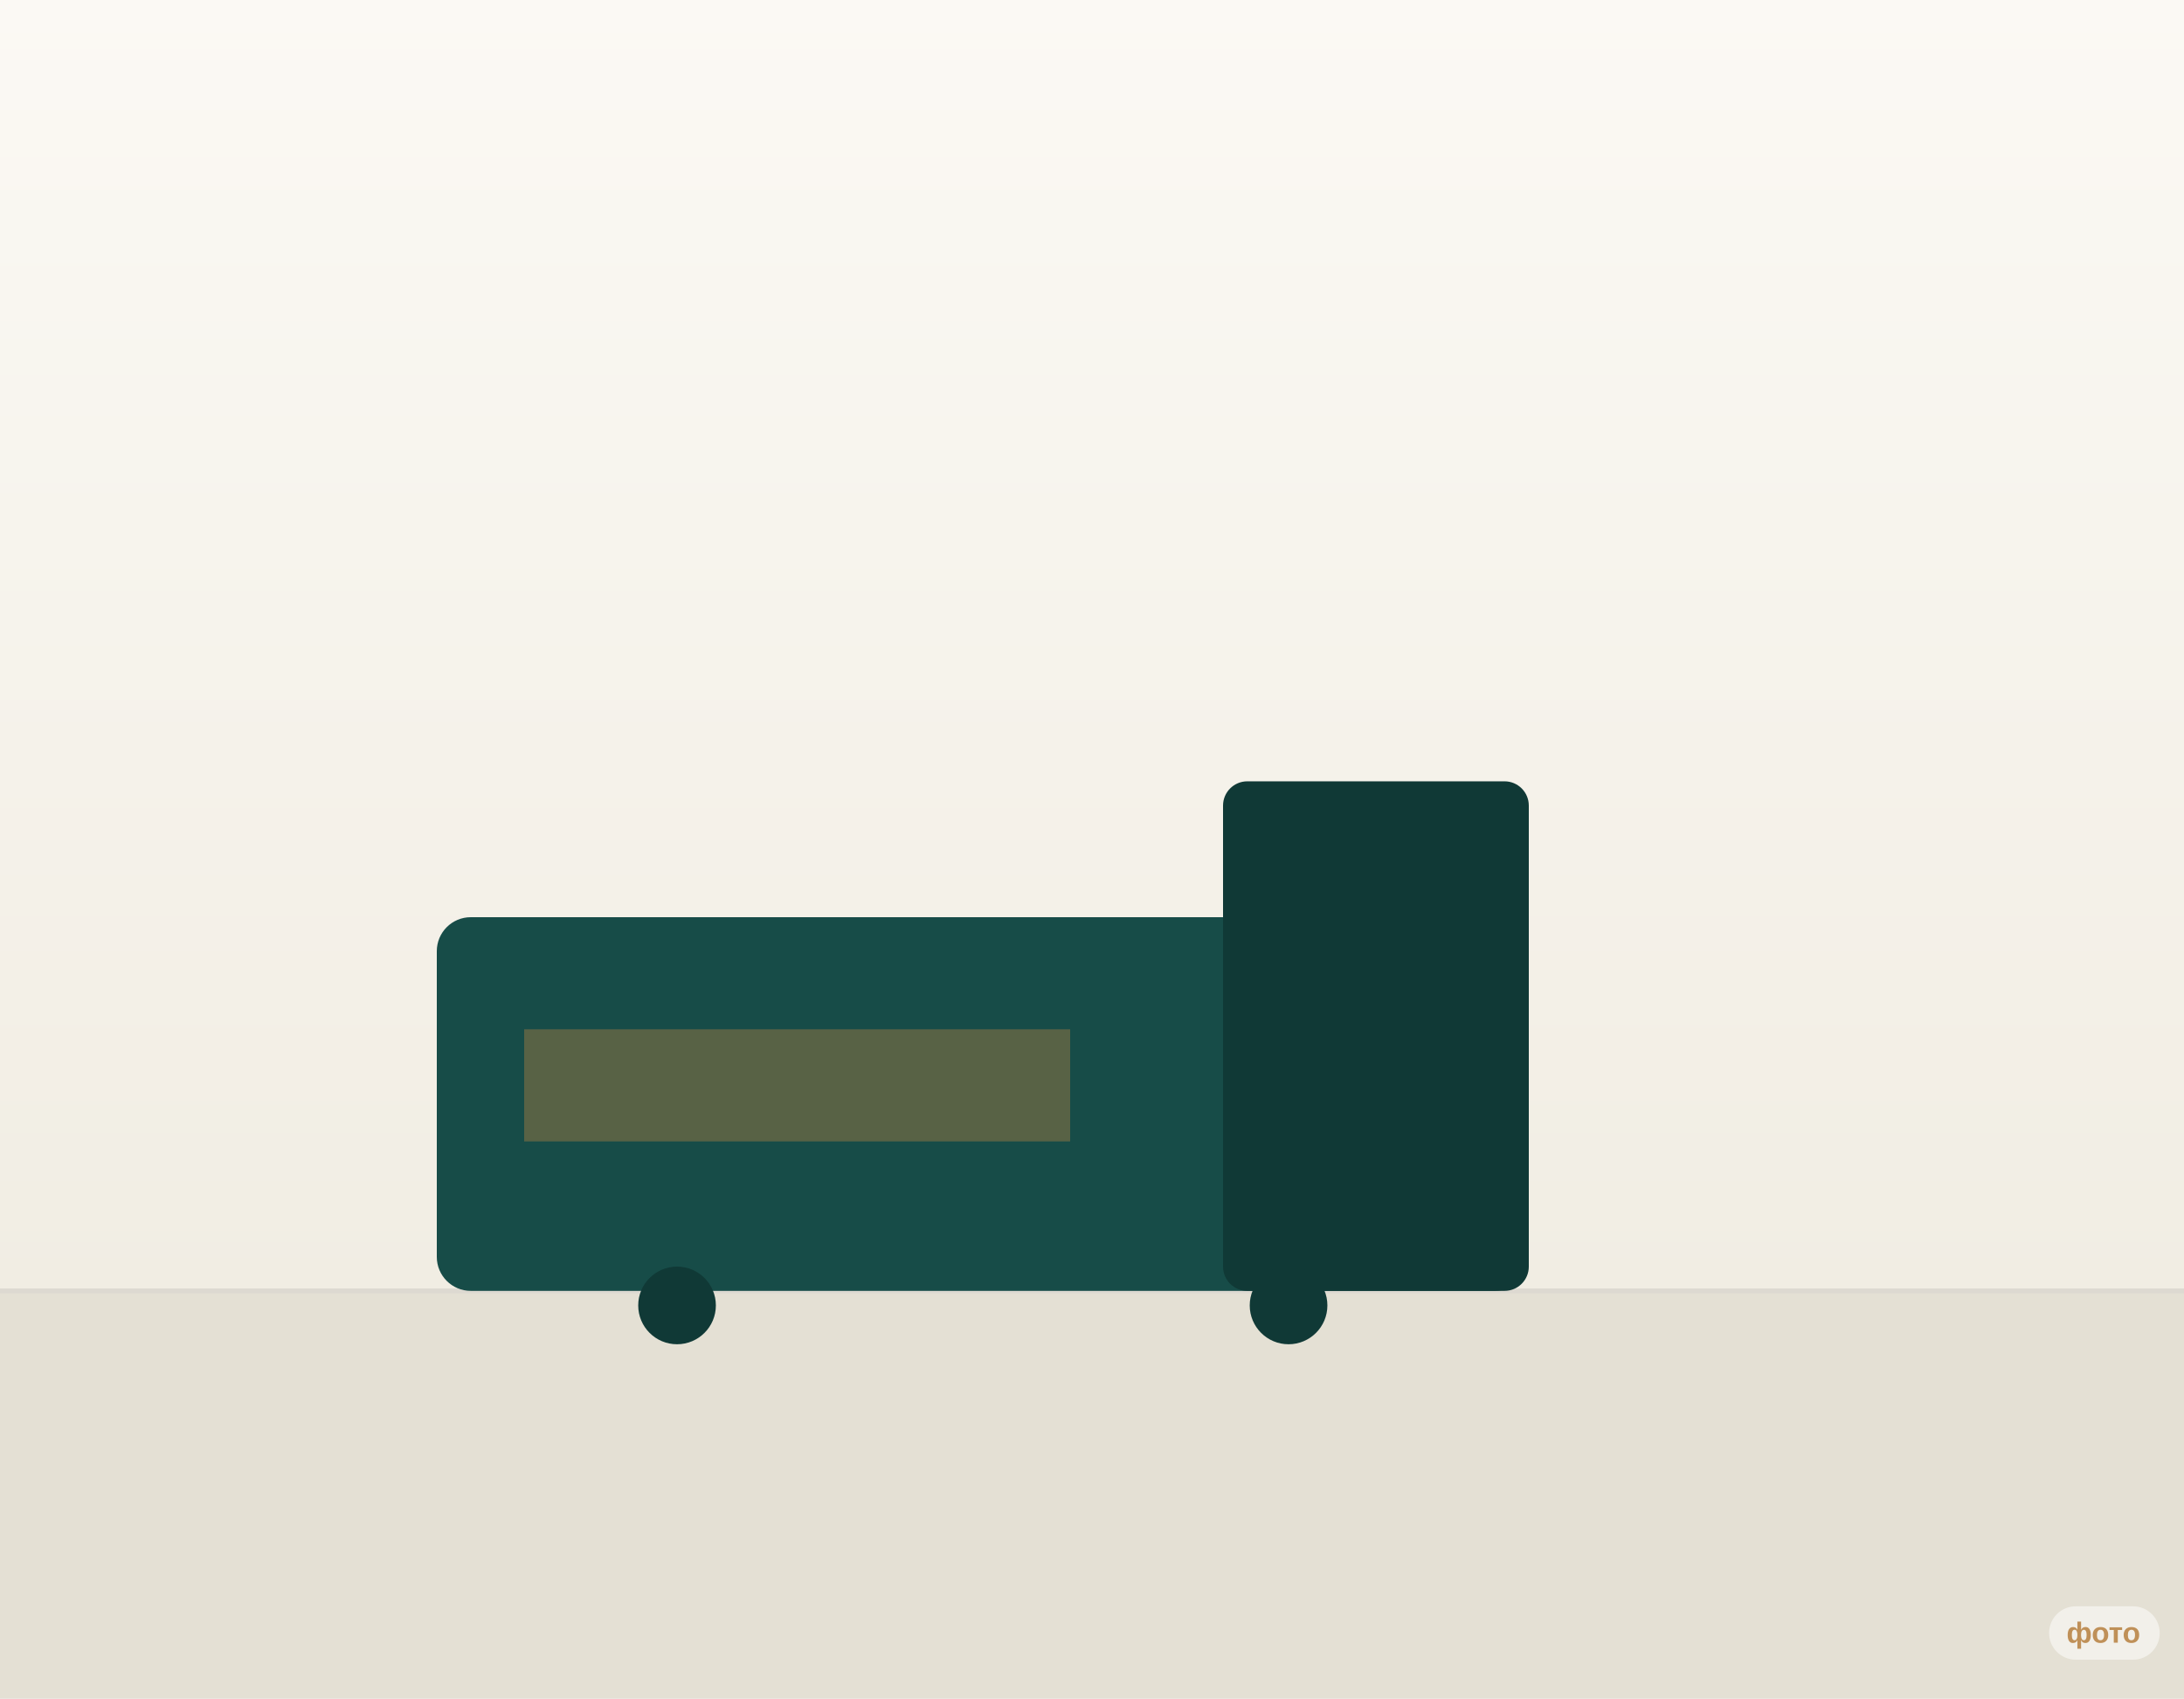
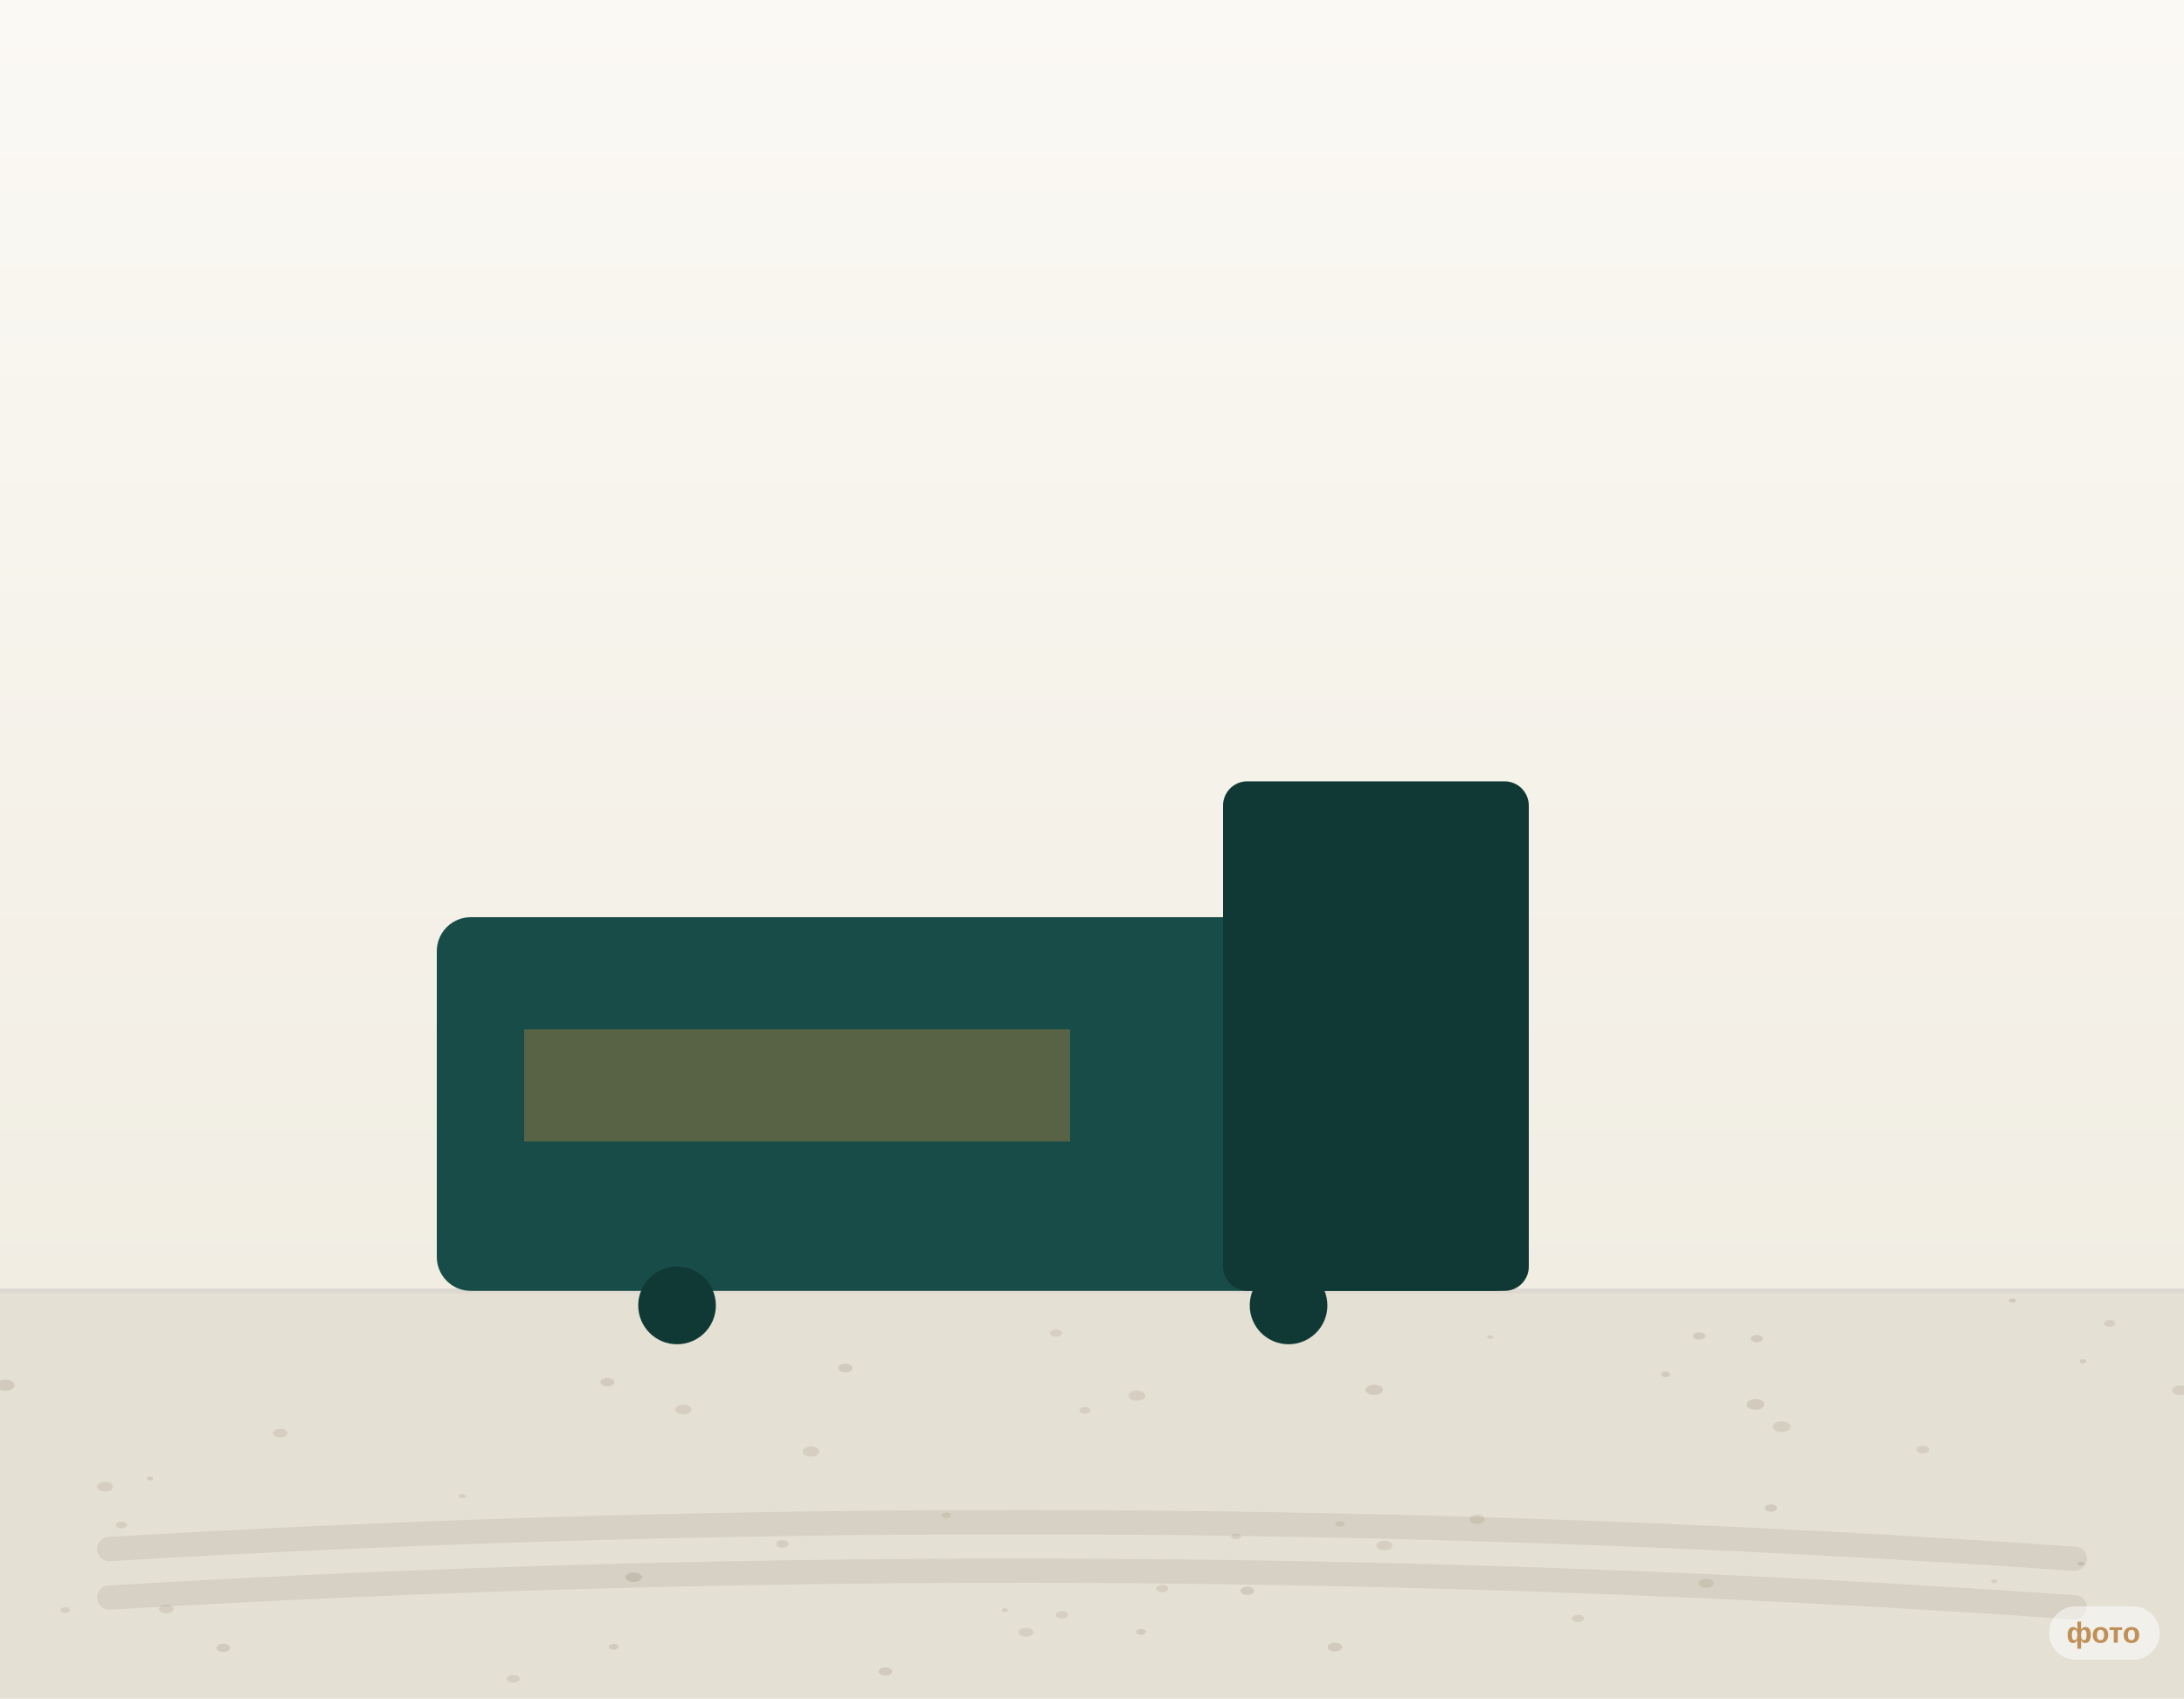
<svg xmlns="http://www.w3.org/2000/svg" width="900" height="700" viewBox="0 0 900 700" role="img">
  <defs>
    <linearGradient id="bg" x1="0" y1="0" x2="0" y2="1">
      <stop offset="0" stop-color="#F8F6F1" />
      <stop offset="1" stop-color="#ECE7DC" />
    </linearGradient>
    <linearGradient id="sky" x1="0" y1="0" x2="0" y2="1">
      <stop offset="0" stop-color="#FBF9F4" />
      <stop offset="1" stop-color="#F1EDE3" />
    </linearGradient>
+     <linearGradient id="duskSky" x1="0" y1="0" x2="0" y2="1">
+       <stop offset="0" stop-color="#1B2422" />
+       <stop offset="1" stop-color="#2C3A34" />
+     </linearGradient>
+     <radialGradient id="workLight" cx="50%" cy="30%" r="70%">
+       <stop offset="0" stop-color="#B98242" stop-opacity="0.35" />
+       <stop offset="1" stop-color="#B98242" stop-opacity="0" />
+     </radialGradient>
  </defs>
  <rect width="900" height="700" fill="url(#bg)" />
  <rect width="900" height="532" fill="url(#sky)" />
  <rect x="0" y="532" width="900" height="168" fill="#E4E0D4" />
+   <g opacity="0.1" stroke="#54432E" stroke-width="10" fill="none" stroke-linecap="round">
+     <path d="M 45 638.4 Q 450 614.4 855 642.4" />
+     <path d="M 45 658.4 Q 450 634.4 855 662.4" />
+   </g>
+   <ellipse cx="437.6" cy="665.5" rx="2.5" ry="1.5" fill="#7A6449" opacity="0.14" />
+   <ellipse cx="686.4" cy="566.4" rx="1.8" ry="1.1" fill="#54432E" opacity="0.14" />
+   <ellipse cx="566.3" cy="572.8" rx="3.6" ry="2.1" fill="#54432E" opacity="0.14" />
+   <ellipse cx="190.5" cy="616.6" rx="1.5" ry="0.9" fill="#7A6449" opacity="0.14" />
+   <ellipse cx="552.2" cy="628.0" rx="1.9" ry="1.1" fill="#7A6449" opacity="0.14" />
+   <ellipse cx="514.0" cy="655.6" rx="2.8" ry="1.7" fill="#54432E" opacity="0.14" />
+   <ellipse cx="729.8" cy="621.5" rx="2.5" ry="1.5" fill="#54432E" opacity="0.14" />
+   <ellipse cx="478.9" cy="654.7" rx="2.5" ry="1.5" fill="#7A6449" opacity="0.14" />
+   <ellipse cx="26.9" cy="663.6" rx="2.0" ry="1.2" fill="#7A6449" opacity="0.14" />
+   <ellipse cx="211.5" cy="691.9" rx="2.7" ry="1.6" fill="#7A6449" opacity="0.14" />
+   <ellipse cx="792.4" cy="597.4" rx="2.6" ry="1.6" fill="#7A6449" opacity="0.14" />
+   <ellipse cx="92.0" cy="679.1" rx="2.8" ry="1.7" fill="#54432E" opacity="0.14" />
+   <ellipse cx="252.9" cy="678.7" rx="2.0" ry="1.2" fill="#54432E" opacity="0.14" />
+   <ellipse cx="322.4" cy="636.3" rx="2.6" ry="1.6" fill="#7A6449" opacity="0.14" />
+   <ellipse cx="68.5" cy="663.1" rx="3.0" ry="1.8" fill="#7A6449" opacity="0.14" />
+   <ellipse cx="724.0" cy="551.7" rx="2.5" ry="1.5" fill="#54432E" opacity="0.14" />
+   <ellipse cx="281.6" cy="580.9" rx="3.3" ry="2.0" fill="#7A6449" opacity="0.14" />
+   <ellipse cx="334.2" cy="598.2" rx="3.4" ry="2.1" fill="#7A6449" opacity="0.14" />
+   <ellipse cx="422.8" cy="672.7" rx="3.1" ry="1.8" fill="#7A6449" opacity="0.14" />
+   <ellipse cx="858.4" cy="561.0" rx="1.4" ry="0.8" fill="#54432E" opacity="0.14" />
+   <ellipse cx="734.2" cy="588.0" rx="3.7" ry="2.2" fill="#7A6449" opacity="0.14" />
+   <ellipse cx="614.1" cy="551.0" rx="1.3" ry="0.8" fill="#7A6449" opacity="0.14" />
+   <ellipse cx="447.1" cy="581.3" rx="2.3" ry="1.4" fill="#7A6449" opacity="0.14" />
+   <ellipse cx="869.4" cy="545.4" rx="2.3" ry="1.4" fill="#7A6449" opacity="0.14" />
+   <ellipse cx="723.4" cy="578.8" rx="3.6" ry="2.2" fill="#54432E" opacity="0.14" />
+   <ellipse cx="115.5" cy="590.6" rx="3.0" ry="1.8" fill="#7A6449" opacity="0.14" />
+   <ellipse cx="43.3" cy="612.7" rx="3.3" ry="2.0" fill="#7A6449" opacity="0.14" />
+   <ellipse cx="414.1" cy="663.6" rx="1.3" ry="0.8" fill="#7A6449" opacity="0.14" />
+   <ellipse cx="390.0" cy="624.5" rx="1.8" ry="1.1" fill="#7A6449" opacity="0.14" />
+   <ellipse cx="703.1" cy="652.5" rx="3.1" ry="1.9" fill="#7A6449" opacity="0.14" />
+   <ellipse cx="348.4" cy="563.8" rx="2.9" ry="1.8" fill="#54432E" opacity="0.14" />
+   <ellipse cx="61.8" cy="609.3" rx="1.3" ry="0.8" fill="#54432E" opacity="0.14" />
+   <ellipse cx="468.5" cy="575.2" rx="3.5" ry="2.1" fill="#7A6449" opacity="0.14" />
+   <ellipse cx="821.8" cy="651.7" rx="1.3" ry="0.8" fill="#7A6449" opacity="0.14" />
+   <ellipse cx="608.7" cy="626.1" rx="3.1" ry="1.9" fill="#7A6449" opacity="0.14" />
+   <ellipse cx="857.6" cy="644.4" rx="1.4" ry="0.8" fill="#54432E" opacity="0.14" />
+   <ellipse cx="250.3" cy="569.6" rx="2.9" ry="1.7" fill="#54432E" opacity="0.14" />
+   <ellipse cx="470.2" cy="672.5" rx="2.0" ry="1.2" fill="#54432E" opacity="0.14" />
+   <ellipse cx="650.3" cy="667.0" rx="2.5" ry="1.5" fill="#7A6449" opacity="0.14" />
+   <ellipse cx="50.0" cy="628.5" rx="2.3" ry="1.4" fill="#7A6449" opacity="0.14" />
+   <ellipse cx="700.2" cy="550.6" rx="2.6" ry="1.5" fill="#54432E" opacity="0.14" />
+   <ellipse cx="261.1" cy="650.0" rx="3.4" ry="2.0" fill="#54432E" opacity="0.14" />
+   <ellipse cx="2.2" cy="570.9" rx="3.8" ry="2.3" fill="#54432E" opacity="0.14" />
+   <ellipse cx="364.9" cy="688.9" rx="2.8" ry="1.7" fill="#54432E" opacity="0.14" />
+   <ellipse cx="829.3" cy="536.0" rx="1.5" ry="0.9" fill="#54432E" opacity="0.14" />
+   <ellipse cx="435.2" cy="549.4" rx="2.5" ry="1.5" fill="#7A6449" opacity="0.14" />
+   <ellipse cx="898.5" cy="573.0" rx="3.4" ry="2.0" fill="#7A6449" opacity="0.14" />
+   <ellipse cx="509.4" cy="633.2" rx="2.0" ry="1.2" fill="#7A6449" opacity="0.14" />
+   <ellipse cx="570.5" cy="636.9" rx="3.3" ry="2.0" fill="#7A6449" opacity="0.14" />
+   <ellipse cx="550.1" cy="678.8" rx="3.0" ry="1.8" fill="#54432E" opacity="0.14" />
  <line x1="0" y1="532" x2="900" y2="532" stroke="#DDD9D1" stroke-width="2" />
  <rect x="180" y="378" width="450" height="154" rx="14" fill="#174C48" />
  <rect x="504" y="322" width="126" height="210" rx="10" fill="#103936" />
  <circle cx="279" cy="538" r="16" fill="#103936" />
  <circle cx="531" cy="538" r="16" fill="#103936" />
  <rect x="216" y="424.2" width="225" height="46.2" fill="#B98242" opacity="0.4" />
  <g opacity="0.85">
    <rect x="844.4" y="662" width="45.6" height="22" rx="11" fill="#ffffff" opacity="0.6" />
    <text x="882" y="677" text-anchor="end" font-family="Arial, sans-serif" font-size="12" fill="#B98242" font-weight="600">фото</text>
  </g>
</svg>
